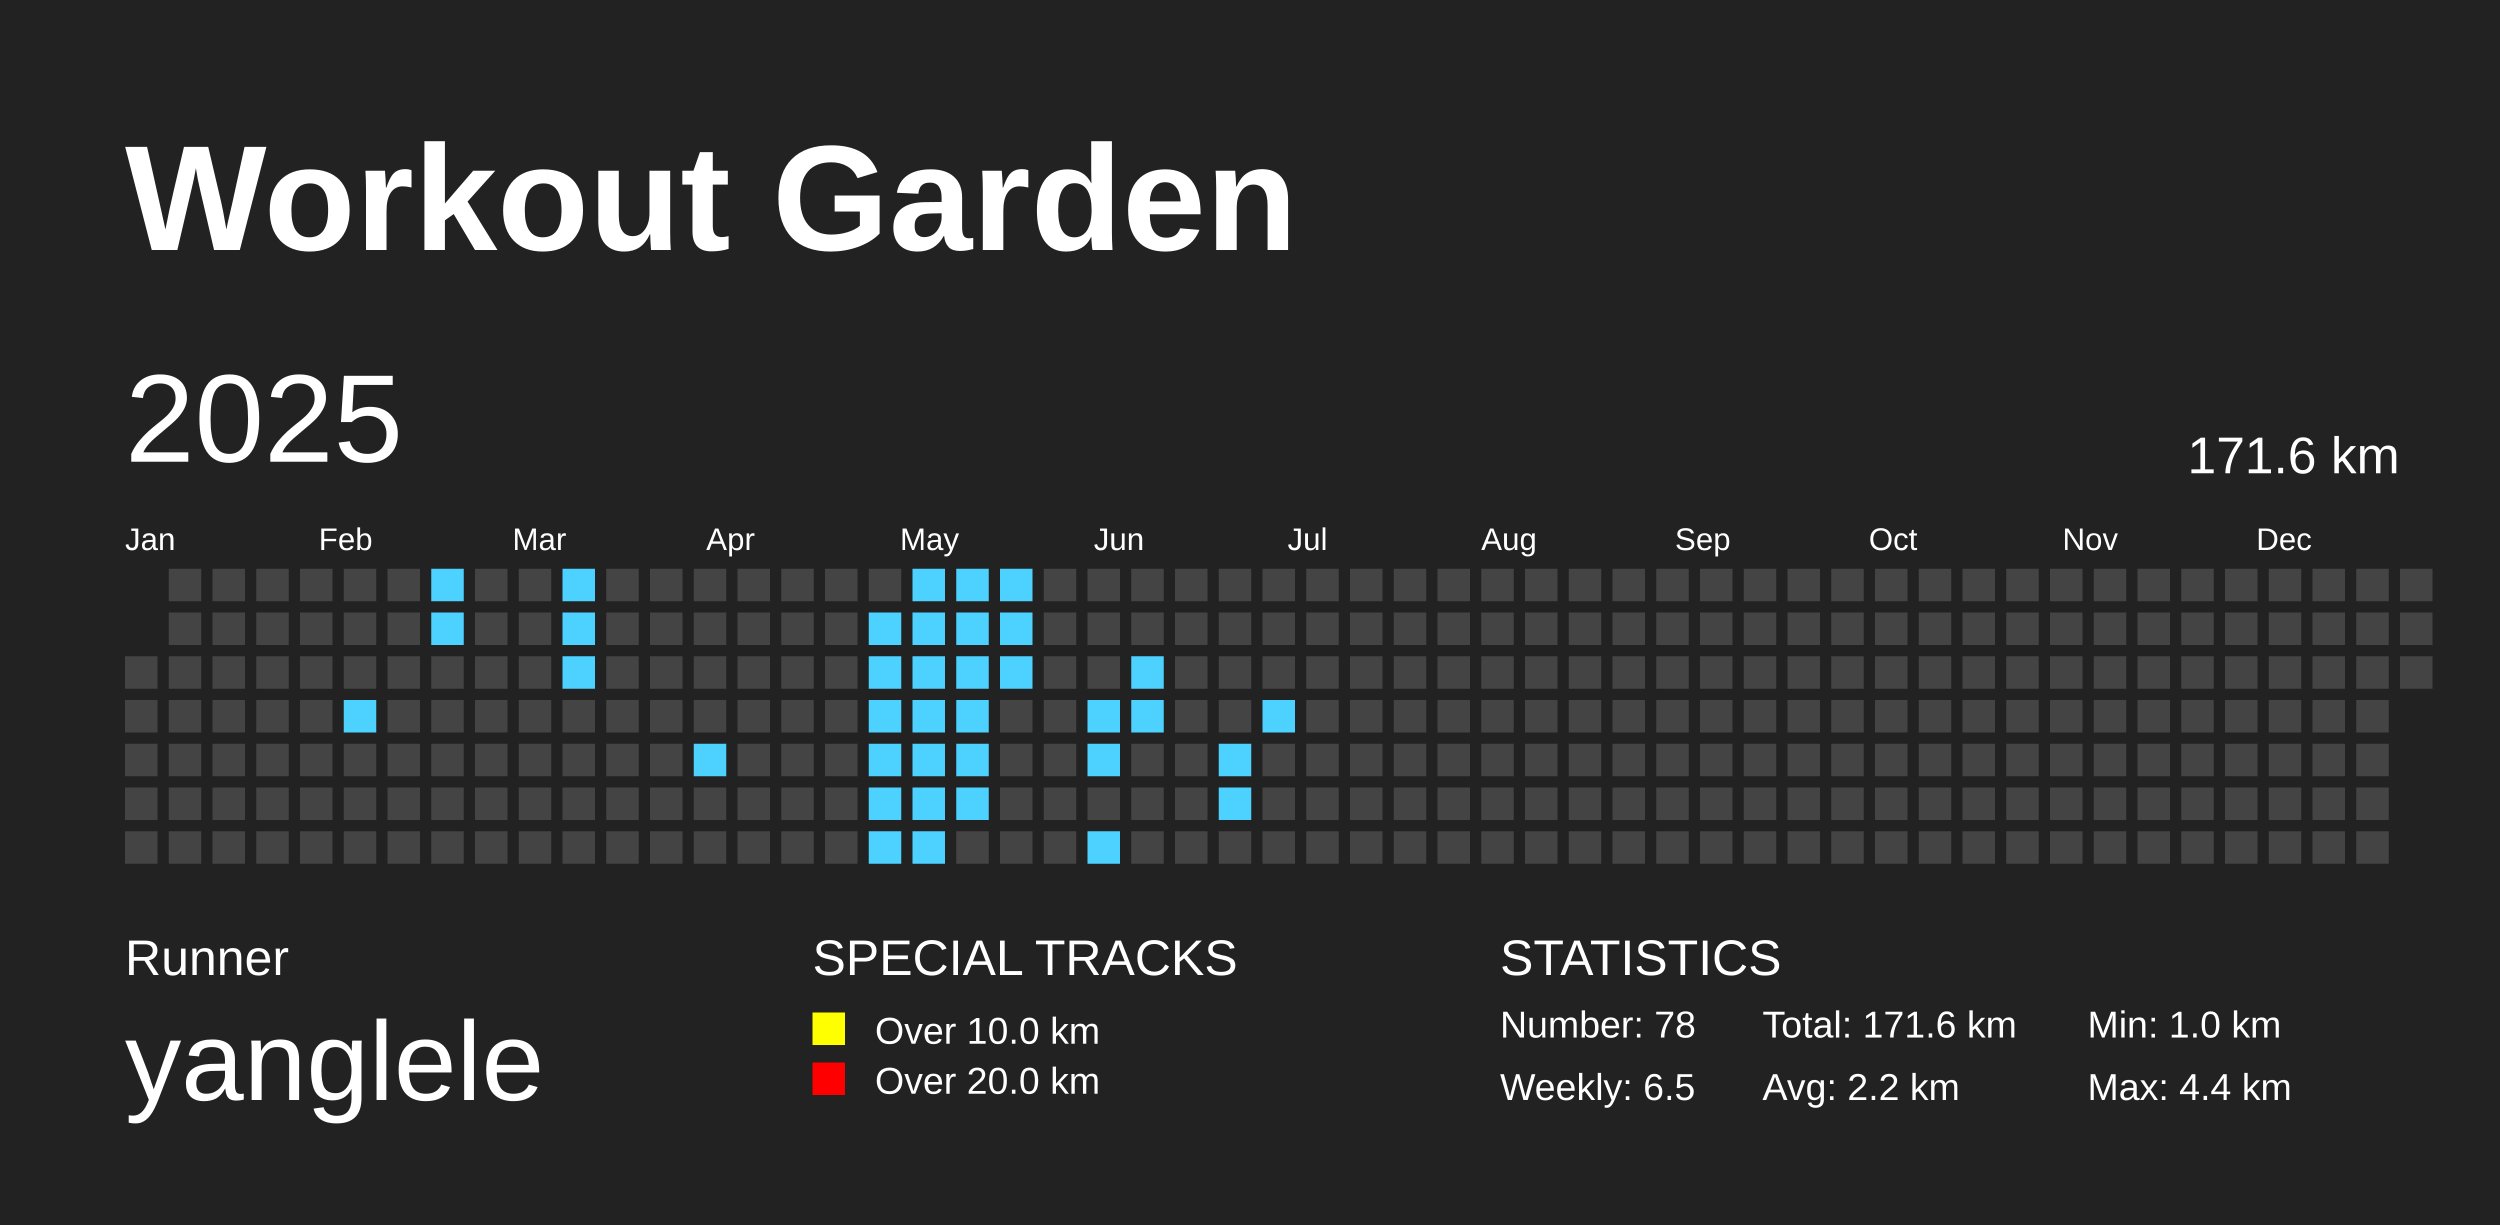
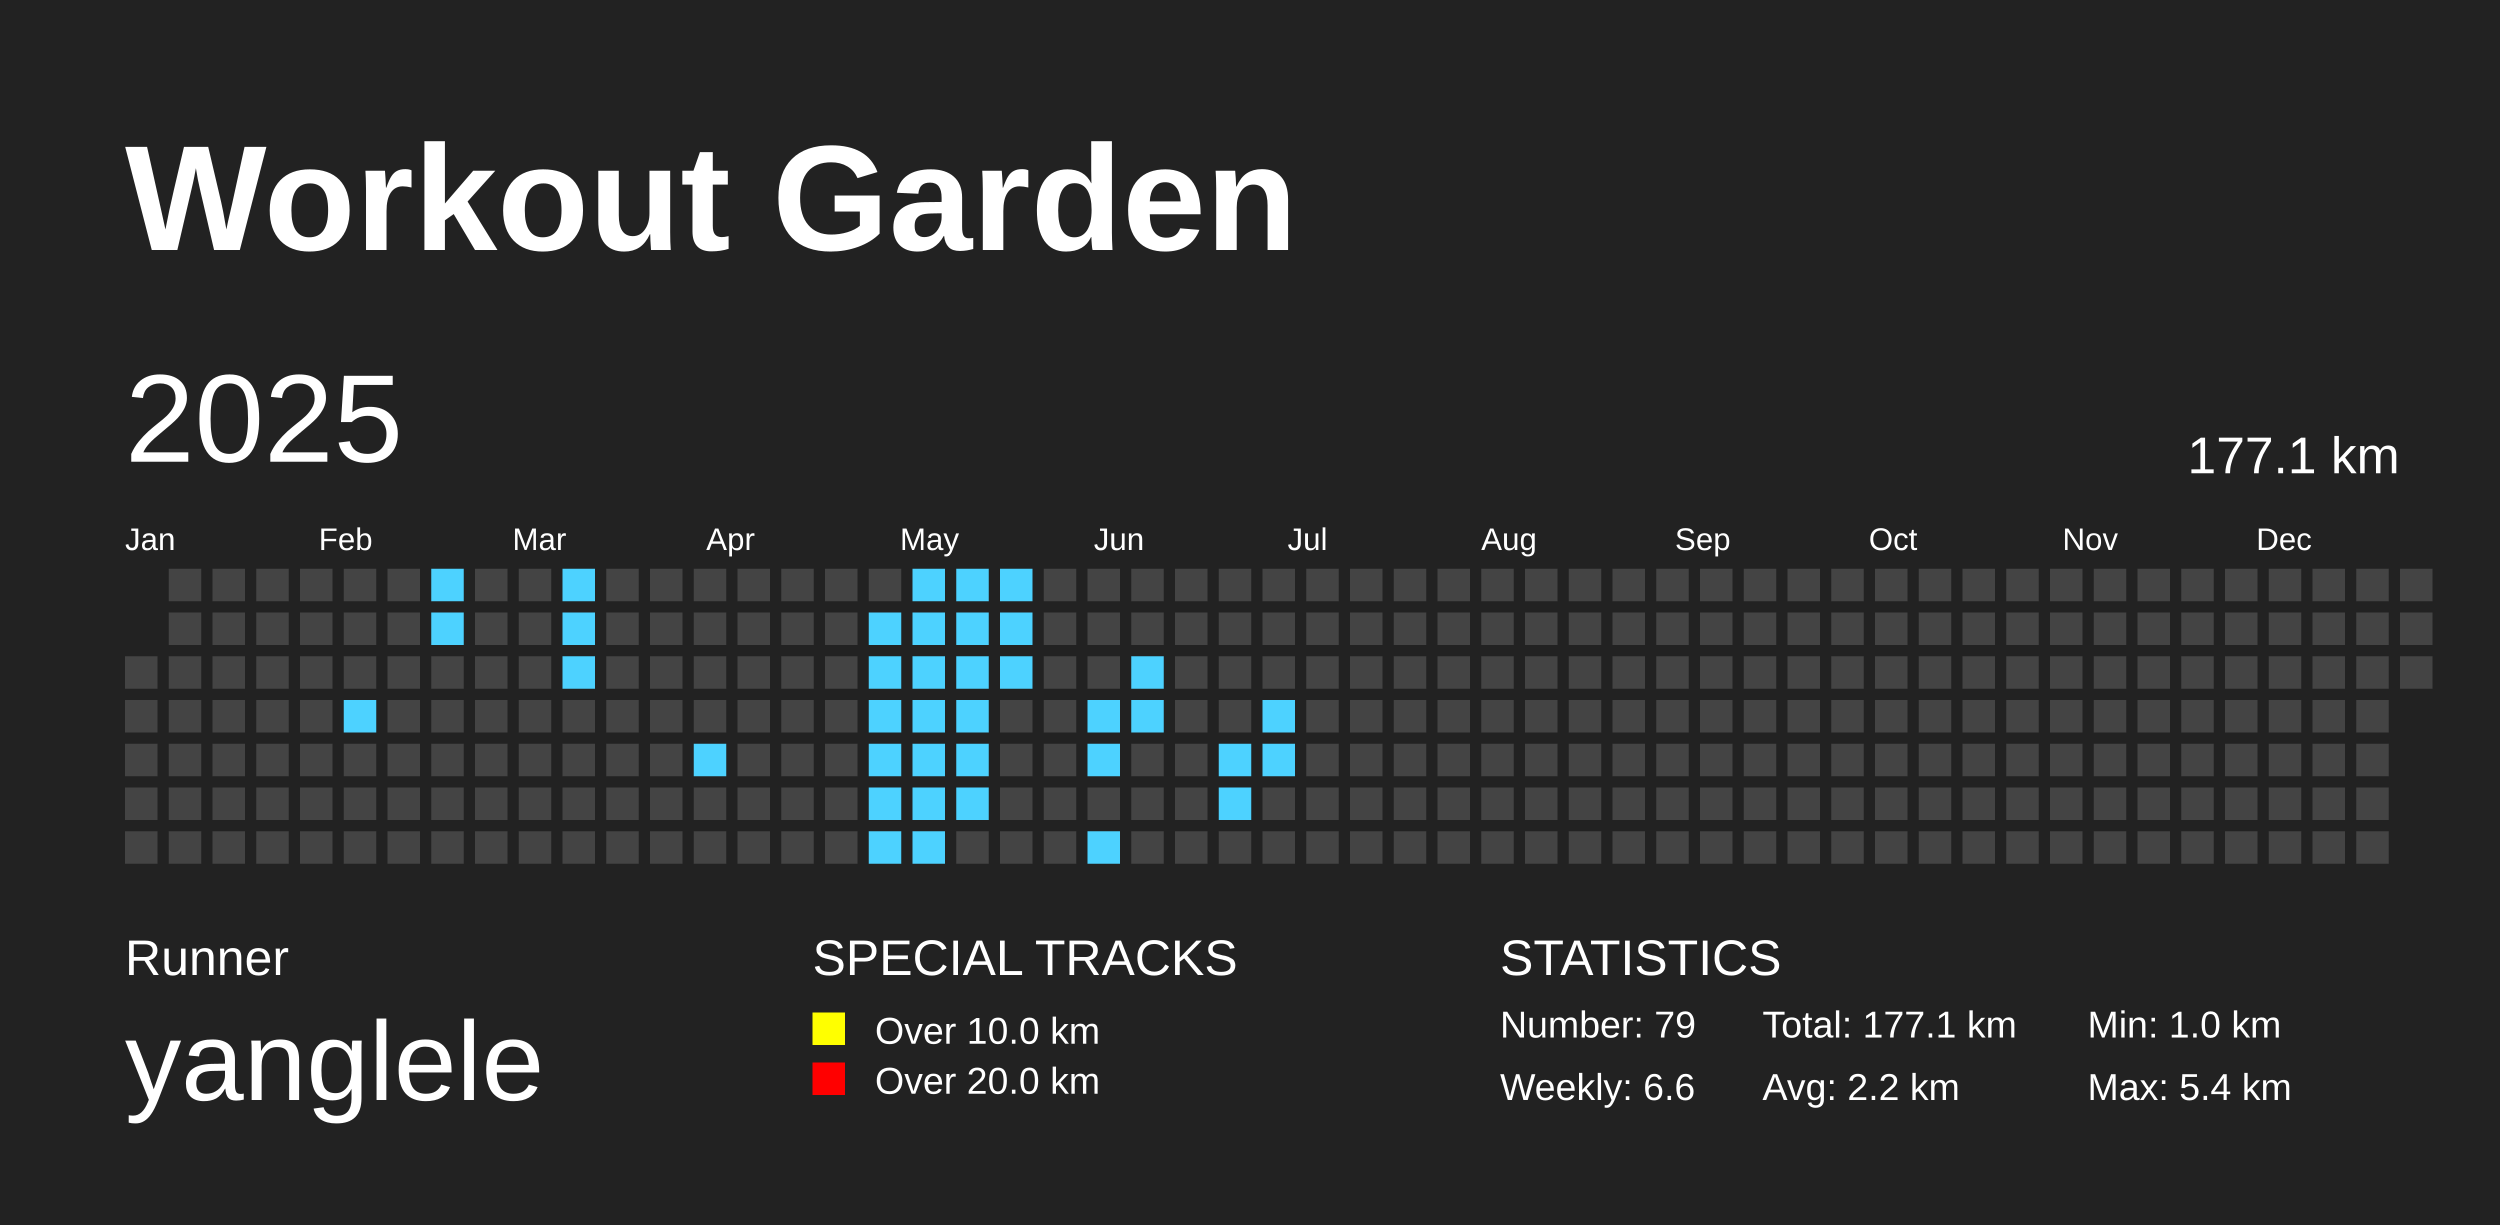
<svg xmlns="http://www.w3.org/2000/svg" baseProfile="full" height="98mm" version="1.1" viewBox="0,0,200,98" width="200mm">
  <defs />
  <rect fill="#222222" height="98" width="200" x="0" y="0" />
  <text fill="#FFFFFF" style="font-size:12px; font-family:Arial; font-weight:bold;" x="10" y="20">Workout Garden</text>
  <text fill="#FFFFFF" style="font-size:4px; font-family:Arial" x="10" y="78">Runner</text>
  <text fill="#FFFFFF" style="font-size:9px; font-family:Arial" x="10" y="88">yanglele</text>
  <text fill="#FFFFFF" style="font-size:4px; font-family:Arial" x="65" y="78">SPECIAL TRACKS</text>
  <rect fill="yellow" height="2.6" width="2.6" x="65" y="81" />
  <text fill="#FFFFFF" style="font-size:3px; font-family:Arial" x="70" y="83.5">Over 10.0 km</text>
  <rect fill="red" height="2.6" width="2.6" x="65" y="85" />
  <text fill="#FFFFFF" style="font-size:3px; font-family:Arial" x="70" y="87.5">Over 20.0 km</text>
  <text fill="#FFFFFF" style="font-size:4px; font-family:Arial" x="120" y="78">STATISTICS</text>
-   <text fill="#FFFFFF" style="font-size:3px; font-family:Arial" x="120" y="83">Number: 78</text>
-   <text fill="#FFFFFF" style="font-size:3px; font-family:Arial" x="120" y="88">Weekly: 6.5</text>
-   <text fill="#FFFFFF" style="font-size:3px; font-family:Arial" x="141" y="83">Total: 171.6 km</text>
+   <text fill="#FFFFFF" style="font-size:3px; font-family:Arial" x="120" y="83">Number: 79</text>
+   <text fill="#FFFFFF" style="font-size:3px; font-family:Arial" x="120" y="88">Weekly: 6.6</text>
+   <text fill="#FFFFFF" style="font-size:3px; font-family:Arial" x="141" y="83">Total: 177.1 km</text>
  <text fill="#FFFFFF" style="font-size:3px; font-family:Arial" x="141" y="88">Avg: 2.2 km</text>
  <text fill="#FFFFFF" style="font-size:3px; font-family:Arial" x="167" y="83">Min: 1.0 km</text>
-   <text fill="#FFFFFF" style="font-size:3px; font-family:Arial" x="167" y="88">Max: 4.4 km</text>
+   <text fill="#FFFFFF" style="font-size:3px; font-family:Arial" x="167" y="88">Max: 5.4 km</text>
  <text dominant-baseline="hanging" fill="#FFFFFF" style="font-size:10.0px; font-family:Arial;" x="10" y="30">2025</text>
-   <text dominant-baseline="hanging" fill="#FFFFFF" style="font-size:4.125px; font-family:Arial;" x="175" y="35">171.6 km</text>
+   <text dominant-baseline="hanging" fill="#FFFFFF" style="font-size:4.125px; font-family:Arial;" x="175" y="35">177.1 km</text>
  <text fill="#FFFFFF" style="font-size:2.5px; font-family:Arial" x="10.0" y="44">Jan</text>
  <text fill="#FFFFFF" style="font-size:2.5px; font-family:Arial" x="25.5" y="44">Feb</text>
  <text fill="#FFFFFF" style="font-size:2.5px; font-family:Arial" x="41.0" y="44">Mar</text>
  <text fill="#FFFFFF" style="font-size:2.5px; font-family:Arial" x="56.5" y="44">Apr</text>
  <text fill="#FFFFFF" style="font-size:2.5px; font-family:Arial" x="72.0" y="44">May</text>
  <text fill="#FFFFFF" style="font-size:2.5px; font-family:Arial" x="87.5" y="44">Jun</text>
  <text fill="#FFFFFF" style="font-size:2.5px; font-family:Arial" x="103.0" y="44">Jul</text>
  <text fill="#FFFFFF" style="font-size:2.5px; font-family:Arial" x="118.5" y="44">Aug</text>
  <text fill="#FFFFFF" style="font-size:2.5px; font-family:Arial" x="134.0" y="44">Sep</text>
  <text fill="#FFFFFF" style="font-size:2.5px; font-family:Arial" x="149.5" y="44">Oct</text>
  <text fill="#FFFFFF" style="font-size:2.5px; font-family:Arial" x="165.0" y="44">Nov</text>
  <text fill="#FFFFFF" style="font-size:2.5px; font-family:Arial" x="180.5" y="44">Dec</text>
  <rect fill="#444444" height="2.6" width="2.6" x="10.0" y="52.5" />
  <rect fill="#444444" height="2.6" width="2.6" x="10.0" y="56.0" />
  <rect fill="#444444" height="2.6" width="2.6" x="10.0" y="59.5" />
  <rect fill="#444444" height="2.6" width="2.6" x="10.0" y="63.0" />
  <rect fill="#444444" height="2.6" width="2.6" x="10.0" y="66.5" />
  <rect fill="#444444" height="2.6" width="2.6" x="13.5" y="45.5" />
  <rect fill="#444444" height="2.6" width="2.6" x="13.5" y="49.0" />
  <rect fill="#444444" height="2.6" width="2.6" x="13.5" y="52.5" />
  <rect fill="#444444" height="2.6" width="2.6" x="13.5" y="56.0" />
  <rect fill="#444444" height="2.6" width="2.6" x="13.5" y="59.5" />
  <rect fill="#444444" height="2.6" width="2.6" x="13.5" y="63.0" />
  <rect fill="#444444" height="2.6" width="2.6" x="13.5" y="66.5" />
  <rect fill="#444444" height="2.6" width="2.6" x="17.0" y="45.5" />
  <rect fill="#444444" height="2.6" width="2.6" x="17.0" y="49.0" />
  <rect fill="#444444" height="2.6" width="2.6" x="17.0" y="52.5" />
  <rect fill="#444444" height="2.6" width="2.6" x="17.0" y="56.0" />
  <rect fill="#444444" height="2.6" width="2.6" x="17.0" y="59.5" />
  <rect fill="#444444" height="2.6" width="2.6" x="17.0" y="63.0" />
  <rect fill="#444444" height="2.6" width="2.6" x="17.0" y="66.5" />
  <rect fill="#444444" height="2.6" width="2.6" x="20.5" y="45.5" />
  <rect fill="#444444" height="2.6" width="2.6" x="20.5" y="49.0" />
  <rect fill="#444444" height="2.6" width="2.6" x="20.5" y="52.5" />
  <rect fill="#444444" height="2.6" width="2.6" x="20.5" y="56.0" />
  <rect fill="#444444" height="2.6" width="2.6" x="20.5" y="59.5" />
  <rect fill="#444444" height="2.6" width="2.6" x="20.5" y="63.0" />
  <rect fill="#444444" height="2.6" width="2.6" x="20.5" y="66.5" />
  <rect fill="#444444" height="2.6" width="2.6" x="24.0" y="45.5" />
  <rect fill="#444444" height="2.6" width="2.6" x="24.0" y="49.0" />
  <rect fill="#444444" height="2.6" width="2.6" x="24.0" y="52.5" />
  <rect fill="#444444" height="2.6" width="2.6" x="24.0" y="56.0" />
  <rect fill="#444444" height="2.6" width="2.6" x="24.0" y="59.5" />
  <rect fill="#444444" height="2.6" width="2.6" x="24.0" y="63.0" />
  <rect fill="#444444" height="2.6" width="2.6" x="24.0" y="66.5" />
  <rect fill="#444444" height="2.6" width="2.6" x="27.5" y="45.5" />
  <rect fill="#444444" height="2.6" width="2.6" x="27.5" y="49.0" />
  <rect fill="#444444" height="2.6" width="2.6" x="27.5" y="52.5" />
  <rect fill="#4DD2FF" height="2.6" width="2.6" x="27.5" y="56.0" />
  <rect fill="#444444" height="2.6" width="2.6" x="27.5" y="59.5" />
  <rect fill="#444444" height="2.6" width="2.6" x="27.5" y="63.0" />
  <rect fill="#444444" height="2.6" width="2.6" x="27.5" y="66.5" />
  <rect fill="#444444" height="2.6" width="2.6" x="31.0" y="45.5" />
  <rect fill="#444444" height="2.6" width="2.6" x="31.0" y="49.0" />
  <rect fill="#444444" height="2.6" width="2.6" x="31.0" y="52.5" />
  <rect fill="#444444" height="2.6" width="2.6" x="31.0" y="56.0" />
  <rect fill="#444444" height="2.6" width="2.6" x="31.0" y="59.5" />
  <rect fill="#444444" height="2.6" width="2.6" x="31.0" y="63.0" />
  <rect fill="#444444" height="2.6" width="2.6" x="31.0" y="66.5" />
  <rect fill="#4DD2FF" height="2.6" width="2.6" x="34.5" y="45.5" />
  <rect fill="#4DD2FF" height="2.6" width="2.6" x="34.5" y="49.0" />
  <rect fill="#444444" height="2.6" width="2.6" x="34.5" y="52.5" />
  <rect fill="#444444" height="2.6" width="2.6" x="34.5" y="56.0" />
  <rect fill="#444444" height="2.6" width="2.6" x="34.5" y="59.5" />
  <rect fill="#444444" height="2.6" width="2.6" x="34.5" y="63.0" />
  <rect fill="#444444" height="2.6" width="2.6" x="34.5" y="66.5" />
  <rect fill="#444444" height="2.6" width="2.6" x="38.0" y="45.5" />
  <rect fill="#444444" height="2.6" width="2.6" x="38.0" y="49.0" />
  <rect fill="#444444" height="2.6" width="2.6" x="38.0" y="52.5" />
  <rect fill="#444444" height="2.6" width="2.6" x="38.0" y="56.0" />
  <rect fill="#444444" height="2.6" width="2.6" x="38.0" y="59.5" />
  <rect fill="#444444" height="2.6" width="2.6" x="38.0" y="63.0" />
  <rect fill="#444444" height="2.6" width="2.6" x="38.0" y="66.5" />
  <rect fill="#444444" height="2.6" width="2.6" x="41.5" y="45.5" />
  <rect fill="#444444" height="2.6" width="2.6" x="41.5" y="49.0" />
  <rect fill="#444444" height="2.6" width="2.6" x="41.5" y="52.5" />
  <rect fill="#444444" height="2.6" width="2.6" x="41.5" y="56.0" />
  <rect fill="#444444" height="2.6" width="2.6" x="41.5" y="59.5" />
  <rect fill="#444444" height="2.6" width="2.6" x="41.5" y="63.0" />
  <rect fill="#444444" height="2.6" width="2.6" x="41.5" y="66.5" />
  <rect fill="#4DD2FF" height="2.6" width="2.6" x="45.0" y="45.5" />
  <rect fill="#4DD2FF" height="2.6" width="2.6" x="45.0" y="49.0" />
  <rect fill="#4DD2FF" height="2.6" width="2.6" x="45.0" y="52.5" />
  <rect fill="#444444" height="2.6" width="2.6" x="45.0" y="56.0" />
  <rect fill="#444444" height="2.6" width="2.6" x="45.0" y="59.5" />
  <rect fill="#444444" height="2.6" width="2.6" x="45.0" y="63.0" />
  <rect fill="#444444" height="2.6" width="2.6" x="45.0" y="66.5" />
  <rect fill="#444444" height="2.6" width="2.6" x="48.5" y="45.5" />
  <rect fill="#444444" height="2.6" width="2.6" x="48.5" y="49.0" />
  <rect fill="#444444" height="2.6" width="2.6" x="48.5" y="52.5" />
  <rect fill="#444444" height="2.6" width="2.6" x="48.5" y="56.0" />
  <rect fill="#444444" height="2.6" width="2.6" x="48.5" y="59.5" />
  <rect fill="#444444" height="2.6" width="2.6" x="48.5" y="63.0" />
  <rect fill="#444444" height="2.6" width="2.6" x="48.5" y="66.5" />
  <rect fill="#444444" height="2.6" width="2.6" x="52.0" y="45.5" />
  <rect fill="#444444" height="2.6" width="2.6" x="52.0" y="49.0" />
  <rect fill="#444444" height="2.6" width="2.6" x="52.0" y="52.5" />
  <rect fill="#444444" height="2.6" width="2.6" x="52.0" y="56.0" />
  <rect fill="#444444" height="2.6" width="2.6" x="52.0" y="59.5" />
  <rect fill="#444444" height="2.6" width="2.6" x="52.0" y="63.0" />
  <rect fill="#444444" height="2.6" width="2.6" x="52.0" y="66.5" />
  <rect fill="#444444" height="2.6" width="2.6" x="55.5" y="45.5" />
  <rect fill="#444444" height="2.6" width="2.6" x="55.5" y="49.0" />
  <rect fill="#444444" height="2.6" width="2.6" x="55.5" y="52.5" />
  <rect fill="#444444" height="2.6" width="2.6" x="55.5" y="56.0" />
  <rect fill="#4DD2FF" height="2.6" width="2.6" x="55.5" y="59.5" />
  <rect fill="#444444" height="2.6" width="2.6" x="55.5" y="63.0" />
  <rect fill="#444444" height="2.6" width="2.6" x="55.5" y="66.5" />
  <rect fill="#444444" height="2.6" width="2.6" x="59.0" y="45.5" />
  <rect fill="#444444" height="2.6" width="2.6" x="59.0" y="49.0" />
  <rect fill="#444444" height="2.6" width="2.6" x="59.0" y="52.5" />
  <rect fill="#444444" height="2.6" width="2.6" x="59.0" y="56.0" />
  <rect fill="#444444" height="2.6" width="2.6" x="59.0" y="59.5" />
  <rect fill="#444444" height="2.6" width="2.6" x="59.0" y="63.0" />
  <rect fill="#444444" height="2.6" width="2.6" x="59.0" y="66.5" />
  <rect fill="#444444" height="2.6" width="2.6" x="62.5" y="45.5" />
  <rect fill="#444444" height="2.6" width="2.6" x="62.5" y="49.0" />
  <rect fill="#444444" height="2.6" width="2.6" x="62.5" y="52.5" />
  <rect fill="#444444" height="2.6" width="2.6" x="62.5" y="56.0" />
  <rect fill="#444444" height="2.6" width="2.6" x="62.5" y="59.5" />
  <rect fill="#444444" height="2.6" width="2.6" x="62.5" y="63.0" />
  <rect fill="#444444" height="2.6" width="2.6" x="62.5" y="66.5" />
  <rect fill="#444444" height="2.6" width="2.6" x="66.0" y="45.5" />
  <rect fill="#444444" height="2.6" width="2.6" x="66.0" y="49.0" />
  <rect fill="#444444" height="2.6" width="2.6" x="66.0" y="52.5" />
  <rect fill="#444444" height="2.6" width="2.6" x="66.0" y="56.0" />
  <rect fill="#444444" height="2.6" width="2.6" x="66.0" y="59.5" />
  <rect fill="#444444" height="2.6" width="2.6" x="66.0" y="63.0" />
  <rect fill="#444444" height="2.6" width="2.6" x="66.0" y="66.5" />
  <rect fill="#444444" height="2.6" width="2.6" x="69.5" y="45.5" />
  <rect fill="#4DD2FF" height="2.6" width="2.6" x="69.5" y="49.0" />
  <rect fill="#4DD2FF" height="2.6" width="2.6" x="69.5" y="52.5" />
  <rect fill="#4DD2FF" height="2.6" width="2.6" x="69.5" y="56.0" />
  <rect fill="#4DD2FF" height="2.6" width="2.6" x="69.5" y="59.5" />
  <rect fill="#4DD2FF" height="2.6" width="2.6" x="69.5" y="63.0" />
  <rect fill="#4DD2FF" height="2.6" width="2.6" x="69.5" y="66.5" />
  <rect fill="#4DD2FF" height="2.6" width="2.6" x="73.0" y="45.5" />
  <rect fill="#4DD2FF" height="2.6" width="2.6" x="73.0" y="49.0" />
  <rect fill="#4DD2FF" height="2.6" width="2.6" x="73.0" y="52.5" />
  <rect fill="#4DD2FF" height="2.6" width="2.6" x="73.0" y="56.0" />
  <rect fill="#4DD2FF" height="2.6" width="2.6" x="73.0" y="59.5" />
  <rect fill="#4DD2FF" height="2.6" width="2.6" x="73.0" y="63.0" />
  <rect fill="#4DD2FF" height="2.6" width="2.6" x="73.0" y="66.5" />
  <rect fill="#4DD2FF" height="2.6" width="2.6" x="76.5" y="45.5" />
  <rect fill="#4DD2FF" height="2.6" width="2.6" x="76.5" y="49.0" />
  <rect fill="#4DD2FF" height="2.6" width="2.6" x="76.5" y="52.5" />
  <rect fill="#4DD2FF" height="2.6" width="2.6" x="76.5" y="56.0" />
  <rect fill="#4DD2FF" height="2.6" width="2.6" x="76.5" y="59.5" />
  <rect fill="#4DD2FF" height="2.6" width="2.6" x="76.5" y="63.0" />
  <rect fill="#444444" height="2.6" width="2.6" x="76.5" y="66.5" />
  <rect fill="#4DD2FF" height="2.6" width="2.6" x="80.0" y="45.5" />
  <rect fill="#4DD2FF" height="2.6" width="2.6" x="80.0" y="49.0" />
  <rect fill="#4DD2FF" height="2.6" width="2.6" x="80.0" y="52.5" />
  <rect fill="#444444" height="2.6" width="2.6" x="80.0" y="56.0" />
  <rect fill="#444444" height="2.6" width="2.6" x="80.0" y="59.5" />
  <rect fill="#444444" height="2.6" width="2.6" x="80.0" y="63.0" />
  <rect fill="#444444" height="2.6" width="2.6" x="80.0" y="66.5" />
  <rect fill="#444444" height="2.6" width="2.6" x="83.5" y="45.5" />
  <rect fill="#444444" height="2.6" width="2.6" x="83.5" y="49.0" />
  <rect fill="#444444" height="2.6" width="2.6" x="83.5" y="52.5" />
  <rect fill="#444444" height="2.6" width="2.6" x="83.5" y="56.0" />
  <rect fill="#444444" height="2.6" width="2.6" x="83.5" y="59.5" />
  <rect fill="#444444" height="2.6" width="2.6" x="83.5" y="63.0" />
  <rect fill="#444444" height="2.6" width="2.6" x="83.5" y="66.5" />
  <rect fill="#444444" height="2.6" width="2.6" x="87.0" y="45.5" />
  <rect fill="#444444" height="2.6" width="2.6" x="87.0" y="49.0" />
  <rect fill="#444444" height="2.6" width="2.6" x="87.0" y="52.5" />
  <rect fill="#4DD2FF" height="2.6" width="2.6" x="87.0" y="56.0" />
  <rect fill="#4DD2FF" height="2.6" width="2.6" x="87.0" y="59.5" />
  <rect fill="#444444" height="2.6" width="2.6" x="87.0" y="63.0" />
  <rect fill="#4DD2FF" height="2.6" width="2.6" x="87.0" y="66.5" />
  <rect fill="#444444" height="2.6" width="2.6" x="90.5" y="45.5" />
  <rect fill="#444444" height="2.6" width="2.6" x="90.5" y="49.0" />
  <rect fill="#4DD2FF" height="2.6" width="2.6" x="90.5" y="52.5" />
  <rect fill="#4DD2FF" height="2.6" width="2.6" x="90.5" y="56.0" />
  <rect fill="#444444" height="2.6" width="2.6" x="90.5" y="59.5" />
  <rect fill="#444444" height="2.6" width="2.6" x="90.5" y="63.0" />
  <rect fill="#444444" height="2.6" width="2.6" x="90.5" y="66.5" />
  <rect fill="#444444" height="2.6" width="2.6" x="94.0" y="45.5" />
  <rect fill="#444444" height="2.6" width="2.6" x="94.0" y="49.0" />
  <rect fill="#444444" height="2.6" width="2.6" x="94.0" y="52.5" />
  <rect fill="#444444" height="2.6" width="2.6" x="94.0" y="56.0" />
  <rect fill="#444444" height="2.6" width="2.6" x="94.0" y="59.5" />
  <rect fill="#444444" height="2.6" width="2.6" x="94.0" y="63.0" />
  <rect fill="#444444" height="2.6" width="2.6" x="94.0" y="66.5" />
  <rect fill="#444444" height="2.6" width="2.6" x="97.5" y="45.5" />
  <rect fill="#444444" height="2.6" width="2.6" x="97.5" y="49.0" />
  <rect fill="#444444" height="2.6" width="2.6" x="97.5" y="52.5" />
  <rect fill="#444444" height="2.6" width="2.6" x="97.5" y="56.0" />
  <rect fill="#4DD2FF" height="2.6" width="2.6" x="97.5" y="59.5" />
  <rect fill="#4DD2FF" height="2.6" width="2.6" x="97.5" y="63.0" />
  <rect fill="#444444" height="2.6" width="2.6" x="97.5" y="66.5" />
  <rect fill="#444444" height="2.6" width="2.6" x="101.0" y="45.5" />
  <rect fill="#444444" height="2.6" width="2.6" x="101.0" y="49.0" />
  <rect fill="#444444" height="2.6" width="2.6" x="101.0" y="52.5" />
  <rect fill="#4DD2FF" height="2.6" width="2.6" x="101.0" y="56.0" />
-   <rect fill="#444444" height="2.6" width="2.6" x="101.0" y="59.5" />
+   <rect fill="#4DD2FF" height="2.6" width="2.6" x="101.0" y="59.5" />
  <rect fill="#444444" height="2.6" width="2.6" x="101.0" y="63.0" />
  <rect fill="#444444" height="2.6" width="2.6" x="101.0" y="66.5" />
  <rect fill="#444444" height="2.6" width="2.6" x="104.5" y="45.5" />
  <rect fill="#444444" height="2.6" width="2.6" x="104.5" y="49.0" />
  <rect fill="#444444" height="2.6" width="2.6" x="104.5" y="52.5" />
  <rect fill="#444444" height="2.6" width="2.6" x="104.5" y="56.0" />
  <rect fill="#444444" height="2.6" width="2.6" x="104.5" y="59.5" />
  <rect fill="#444444" height="2.6" width="2.6" x="104.5" y="63.0" />
  <rect fill="#444444" height="2.6" width="2.6" x="104.5" y="66.5" />
  <rect fill="#444444" height="2.6" width="2.6" x="108.0" y="45.5" />
  <rect fill="#444444" height="2.6" width="2.6" x="108.0" y="49.0" />
  <rect fill="#444444" height="2.6" width="2.6" x="108.0" y="52.5" />
  <rect fill="#444444" height="2.6" width="2.6" x="108.0" y="56.0" />
  <rect fill="#444444" height="2.6" width="2.6" x="108.0" y="59.5" />
  <rect fill="#444444" height="2.6" width="2.6" x="108.0" y="63.0" />
  <rect fill="#444444" height="2.6" width="2.6" x="108.0" y="66.5" />
  <rect fill="#444444" height="2.6" width="2.6" x="111.5" y="45.5" />
  <rect fill="#444444" height="2.6" width="2.6" x="111.5" y="49.0" />
  <rect fill="#444444" height="2.6" width="2.6" x="111.5" y="52.5" />
  <rect fill="#444444" height="2.6" width="2.6" x="111.5" y="56.0" />
  <rect fill="#444444" height="2.6" width="2.6" x="111.5" y="59.5" />
  <rect fill="#444444" height="2.6" width="2.6" x="111.5" y="63.0" />
  <rect fill="#444444" height="2.6" width="2.6" x="111.5" y="66.5" />
  <rect fill="#444444" height="2.6" width="2.6" x="115.0" y="45.5" />
  <rect fill="#444444" height="2.6" width="2.6" x="115.0" y="49.0" />
  <rect fill="#444444" height="2.6" width="2.6" x="115.0" y="52.5" />
  <rect fill="#444444" height="2.6" width="2.6" x="115.0" y="56.0" />
  <rect fill="#444444" height="2.6" width="2.6" x="115.0" y="59.5" />
  <rect fill="#444444" height="2.6" width="2.6" x="115.0" y="63.0" />
  <rect fill="#444444" height="2.6" width="2.6" x="115.0" y="66.5" />
  <rect fill="#444444" height="2.6" width="2.6" x="118.5" y="45.5" />
  <rect fill="#444444" height="2.6" width="2.6" x="118.5" y="49.0" />
  <rect fill="#444444" height="2.6" width="2.6" x="118.5" y="52.5" />
  <rect fill="#444444" height="2.6" width="2.6" x="118.5" y="56.0" />
  <rect fill="#444444" height="2.6" width="2.6" x="118.5" y="59.5" />
  <rect fill="#444444" height="2.6" width="2.6" x="118.5" y="63.0" />
  <rect fill="#444444" height="2.6" width="2.6" x="118.5" y="66.5" />
  <rect fill="#444444" height="2.6" width="2.6" x="122.0" y="45.5" />
  <rect fill="#444444" height="2.6" width="2.6" x="122.0" y="49.0" />
  <rect fill="#444444" height="2.6" width="2.6" x="122.0" y="52.5" />
  <rect fill="#444444" height="2.6" width="2.6" x="122.0" y="56.0" />
  <rect fill="#444444" height="2.6" width="2.6" x="122.0" y="59.5" />
  <rect fill="#444444" height="2.6" width="2.6" x="122.0" y="63.0" />
  <rect fill="#444444" height="2.6" width="2.6" x="122.0" y="66.5" />
  <rect fill="#444444" height="2.6" width="2.6" x="125.5" y="45.5" />
  <rect fill="#444444" height="2.6" width="2.6" x="125.5" y="49.0" />
  <rect fill="#444444" height="2.6" width="2.6" x="125.5" y="52.5" />
  <rect fill="#444444" height="2.6" width="2.6" x="125.5" y="56.0" />
  <rect fill="#444444" height="2.6" width="2.6" x="125.5" y="59.5" />
  <rect fill="#444444" height="2.6" width="2.6" x="125.5" y="63.0" />
  <rect fill="#444444" height="2.6" width="2.6" x="125.5" y="66.5" />
  <rect fill="#444444" height="2.6" width="2.6" x="129.0" y="45.5" />
  <rect fill="#444444" height="2.6" width="2.6" x="129.0" y="49.0" />
  <rect fill="#444444" height="2.6" width="2.6" x="129.0" y="52.5" />
  <rect fill="#444444" height="2.6" width="2.6" x="129.0" y="56.0" />
  <rect fill="#444444" height="2.6" width="2.6" x="129.0" y="59.5" />
  <rect fill="#444444" height="2.6" width="2.6" x="129.0" y="63.0" />
  <rect fill="#444444" height="2.6" width="2.6" x="129.0" y="66.5" />
  <rect fill="#444444" height="2.6" width="2.6" x="132.5" y="45.5" />
  <rect fill="#444444" height="2.6" width="2.6" x="132.5" y="49.0" />
  <rect fill="#444444" height="2.6" width="2.6" x="132.5" y="52.5" />
  <rect fill="#444444" height="2.6" width="2.6" x="132.5" y="56.0" />
  <rect fill="#444444" height="2.6" width="2.6" x="132.5" y="59.5" />
  <rect fill="#444444" height="2.6" width="2.6" x="132.5" y="63.0" />
  <rect fill="#444444" height="2.6" width="2.6" x="132.5" y="66.5" />
  <rect fill="#444444" height="2.6" width="2.6" x="136.0" y="45.5" />
  <rect fill="#444444" height="2.6" width="2.6" x="136.0" y="49.0" />
  <rect fill="#444444" height="2.6" width="2.6" x="136.0" y="52.5" />
  <rect fill="#444444" height="2.6" width="2.6" x="136.0" y="56.0" />
  <rect fill="#444444" height="2.6" width="2.6" x="136.0" y="59.5" />
  <rect fill="#444444" height="2.6" width="2.6" x="136.0" y="63.0" />
  <rect fill="#444444" height="2.6" width="2.6" x="136.0" y="66.5" />
  <rect fill="#444444" height="2.6" width="2.6" x="139.5" y="45.5" />
  <rect fill="#444444" height="2.6" width="2.6" x="139.5" y="49.0" />
  <rect fill="#444444" height="2.6" width="2.6" x="139.5" y="52.5" />
  <rect fill="#444444" height="2.6" width="2.6" x="139.5" y="56.0" />
  <rect fill="#444444" height="2.6" width="2.6" x="139.5" y="59.5" />
  <rect fill="#444444" height="2.6" width="2.6" x="139.5" y="63.0" />
  <rect fill="#444444" height="2.6" width="2.6" x="139.5" y="66.5" />
  <rect fill="#444444" height="2.6" width="2.6" x="143.0" y="45.5" />
  <rect fill="#444444" height="2.6" width="2.6" x="143.0" y="49.0" />
  <rect fill="#444444" height="2.6" width="2.6" x="143.0" y="52.5" />
  <rect fill="#444444" height="2.6" width="2.6" x="143.0" y="56.0" />
  <rect fill="#444444" height="2.6" width="2.6" x="143.0" y="59.5" />
  <rect fill="#444444" height="2.6" width="2.6" x="143.0" y="63.0" />
  <rect fill="#444444" height="2.6" width="2.6" x="143.0" y="66.5" />
  <rect fill="#444444" height="2.6" width="2.6" x="146.5" y="45.5" />
  <rect fill="#444444" height="2.6" width="2.6" x="146.5" y="49.0" />
  <rect fill="#444444" height="2.6" width="2.6" x="146.5" y="52.5" />
  <rect fill="#444444" height="2.6" width="2.6" x="146.5" y="56.0" />
  <rect fill="#444444" height="2.6" width="2.6" x="146.5" y="59.5" />
  <rect fill="#444444" height="2.6" width="2.6" x="146.5" y="63.0" />
  <rect fill="#444444" height="2.6" width="2.6" x="146.5" y="66.5" />
  <rect fill="#444444" height="2.6" width="2.6" x="150.0" y="45.5" />
  <rect fill="#444444" height="2.6" width="2.6" x="150.0" y="49.0" />
  <rect fill="#444444" height="2.6" width="2.6" x="150.0" y="52.5" />
  <rect fill="#444444" height="2.6" width="2.6" x="150.0" y="56.0" />
  <rect fill="#444444" height="2.6" width="2.6" x="150.0" y="59.5" />
  <rect fill="#444444" height="2.6" width="2.6" x="150.0" y="63.0" />
  <rect fill="#444444" height="2.6" width="2.6" x="150.0" y="66.5" />
  <rect fill="#444444" height="2.6" width="2.6" x="153.5" y="45.5" />
  <rect fill="#444444" height="2.6" width="2.6" x="153.5" y="49.0" />
  <rect fill="#444444" height="2.6" width="2.6" x="153.5" y="52.5" />
  <rect fill="#444444" height="2.6" width="2.6" x="153.5" y="56.0" />
  <rect fill="#444444" height="2.6" width="2.6" x="153.5" y="59.5" />
  <rect fill="#444444" height="2.6" width="2.6" x="153.5" y="63.0" />
  <rect fill="#444444" height="2.6" width="2.6" x="153.5" y="66.5" />
  <rect fill="#444444" height="2.6" width="2.6" x="157.0" y="45.5" />
  <rect fill="#444444" height="2.6" width="2.6" x="157.0" y="49.0" />
  <rect fill="#444444" height="2.6" width="2.6" x="157.0" y="52.5" />
  <rect fill="#444444" height="2.6" width="2.6" x="157.0" y="56.0" />
  <rect fill="#444444" height="2.6" width="2.6" x="157.0" y="59.5" />
  <rect fill="#444444" height="2.6" width="2.6" x="157.0" y="63.0" />
  <rect fill="#444444" height="2.6" width="2.6" x="157.0" y="66.5" />
  <rect fill="#444444" height="2.6" width="2.6" x="160.5" y="45.5" />
  <rect fill="#444444" height="2.6" width="2.6" x="160.5" y="49.0" />
  <rect fill="#444444" height="2.6" width="2.6" x="160.5" y="52.5" />
  <rect fill="#444444" height="2.6" width="2.6" x="160.5" y="56.0" />
  <rect fill="#444444" height="2.6" width="2.6" x="160.5" y="59.5" />
  <rect fill="#444444" height="2.6" width="2.6" x="160.5" y="63.0" />
  <rect fill="#444444" height="2.6" width="2.6" x="160.5" y="66.5" />
  <rect fill="#444444" height="2.6" width="2.6" x="164.0" y="45.5" />
  <rect fill="#444444" height="2.6" width="2.6" x="164.0" y="49.0" />
  <rect fill="#444444" height="2.6" width="2.6" x="164.0" y="52.5" />
  <rect fill="#444444" height="2.6" width="2.6" x="164.0" y="56.0" />
  <rect fill="#444444" height="2.6" width="2.6" x="164.0" y="59.5" />
  <rect fill="#444444" height="2.6" width="2.6" x="164.0" y="63.0" />
  <rect fill="#444444" height="2.6" width="2.6" x="164.0" y="66.5" />
  <rect fill="#444444" height="2.6" width="2.6" x="167.5" y="45.5" />
  <rect fill="#444444" height="2.6" width="2.6" x="167.5" y="49.0" />
  <rect fill="#444444" height="2.6" width="2.6" x="167.5" y="52.5" />
  <rect fill="#444444" height="2.6" width="2.6" x="167.5" y="56.0" />
  <rect fill="#444444" height="2.6" width="2.6" x="167.5" y="59.5" />
  <rect fill="#444444" height="2.6" width="2.6" x="167.5" y="63.0" />
  <rect fill="#444444" height="2.6" width="2.6" x="167.5" y="66.5" />
  <rect fill="#444444" height="2.6" width="2.6" x="171.0" y="45.5" />
  <rect fill="#444444" height="2.6" width="2.6" x="171.0" y="49.0" />
  <rect fill="#444444" height="2.6" width="2.6" x="171.0" y="52.5" />
  <rect fill="#444444" height="2.6" width="2.6" x="171.0" y="56.0" />
  <rect fill="#444444" height="2.6" width="2.6" x="171.0" y="59.5" />
  <rect fill="#444444" height="2.6" width="2.6" x="171.0" y="63.0" />
  <rect fill="#444444" height="2.6" width="2.6" x="171.0" y="66.5" />
  <rect fill="#444444" height="2.6" width="2.6" x="174.5" y="45.5" />
  <rect fill="#444444" height="2.6" width="2.6" x="174.5" y="49.0" />
  <rect fill="#444444" height="2.6" width="2.6" x="174.5" y="52.5" />
  <rect fill="#444444" height="2.6" width="2.6" x="174.5" y="56.0" />
  <rect fill="#444444" height="2.6" width="2.6" x="174.5" y="59.5" />
  <rect fill="#444444" height="2.6" width="2.6" x="174.5" y="63.0" />
  <rect fill="#444444" height="2.6" width="2.6" x="174.5" y="66.5" />
  <rect fill="#444444" height="2.6" width="2.6" x="178.0" y="45.5" />
  <rect fill="#444444" height="2.6" width="2.6" x="178.0" y="49.0" />
  <rect fill="#444444" height="2.6" width="2.6" x="178.0" y="52.5" />
  <rect fill="#444444" height="2.6" width="2.6" x="178.0" y="56.0" />
  <rect fill="#444444" height="2.6" width="2.6" x="178.0" y="59.5" />
  <rect fill="#444444" height="2.6" width="2.6" x="178.0" y="63.0" />
  <rect fill="#444444" height="2.6" width="2.6" x="178.0" y="66.5" />
  <rect fill="#444444" height="2.6" width="2.6" x="181.5" y="45.5" />
  <rect fill="#444444" height="2.6" width="2.6" x="181.5" y="49.0" />
  <rect fill="#444444" height="2.6" width="2.6" x="181.5" y="52.5" />
  <rect fill="#444444" height="2.6" width="2.6" x="181.5" y="56.0" />
  <rect fill="#444444" height="2.6" width="2.6" x="181.5" y="59.5" />
  <rect fill="#444444" height="2.6" width="2.6" x="181.5" y="63.0" />
  <rect fill="#444444" height="2.6" width="2.6" x="181.5" y="66.5" />
  <rect fill="#444444" height="2.6" width="2.6" x="185.0" y="45.5" />
  <rect fill="#444444" height="2.6" width="2.6" x="185.0" y="49.0" />
  <rect fill="#444444" height="2.6" width="2.6" x="185.0" y="52.5" />
  <rect fill="#444444" height="2.6" width="2.6" x="185.0" y="56.0" />
  <rect fill="#444444" height="2.6" width="2.6" x="185.0" y="59.5" />
  <rect fill="#444444" height="2.6" width="2.6" x="185.0" y="63.0" />
  <rect fill="#444444" height="2.6" width="2.6" x="185.0" y="66.5" />
  <rect fill="#444444" height="2.6" width="2.6" x="188.5" y="45.5" />
  <rect fill="#444444" height="2.6" width="2.6" x="188.5" y="49.0" />
  <rect fill="#444444" height="2.6" width="2.6" x="188.5" y="52.5" />
  <rect fill="#444444" height="2.6" width="2.6" x="188.5" y="56.0" />
  <rect fill="#444444" height="2.6" width="2.6" x="188.5" y="59.5" />
  <rect fill="#444444" height="2.6" width="2.6" x="188.5" y="63.0" />
  <rect fill="#444444" height="2.6" width="2.6" x="188.5" y="66.5" />
  <rect fill="#444444" height="2.6" width="2.6" x="192.0" y="45.5" />
  <rect fill="#444444" height="2.6" width="2.6" x="192.0" y="49.0" />
  <rect fill="#444444" height="2.6" width="2.6" x="192.0" y="52.5" />
</svg>
